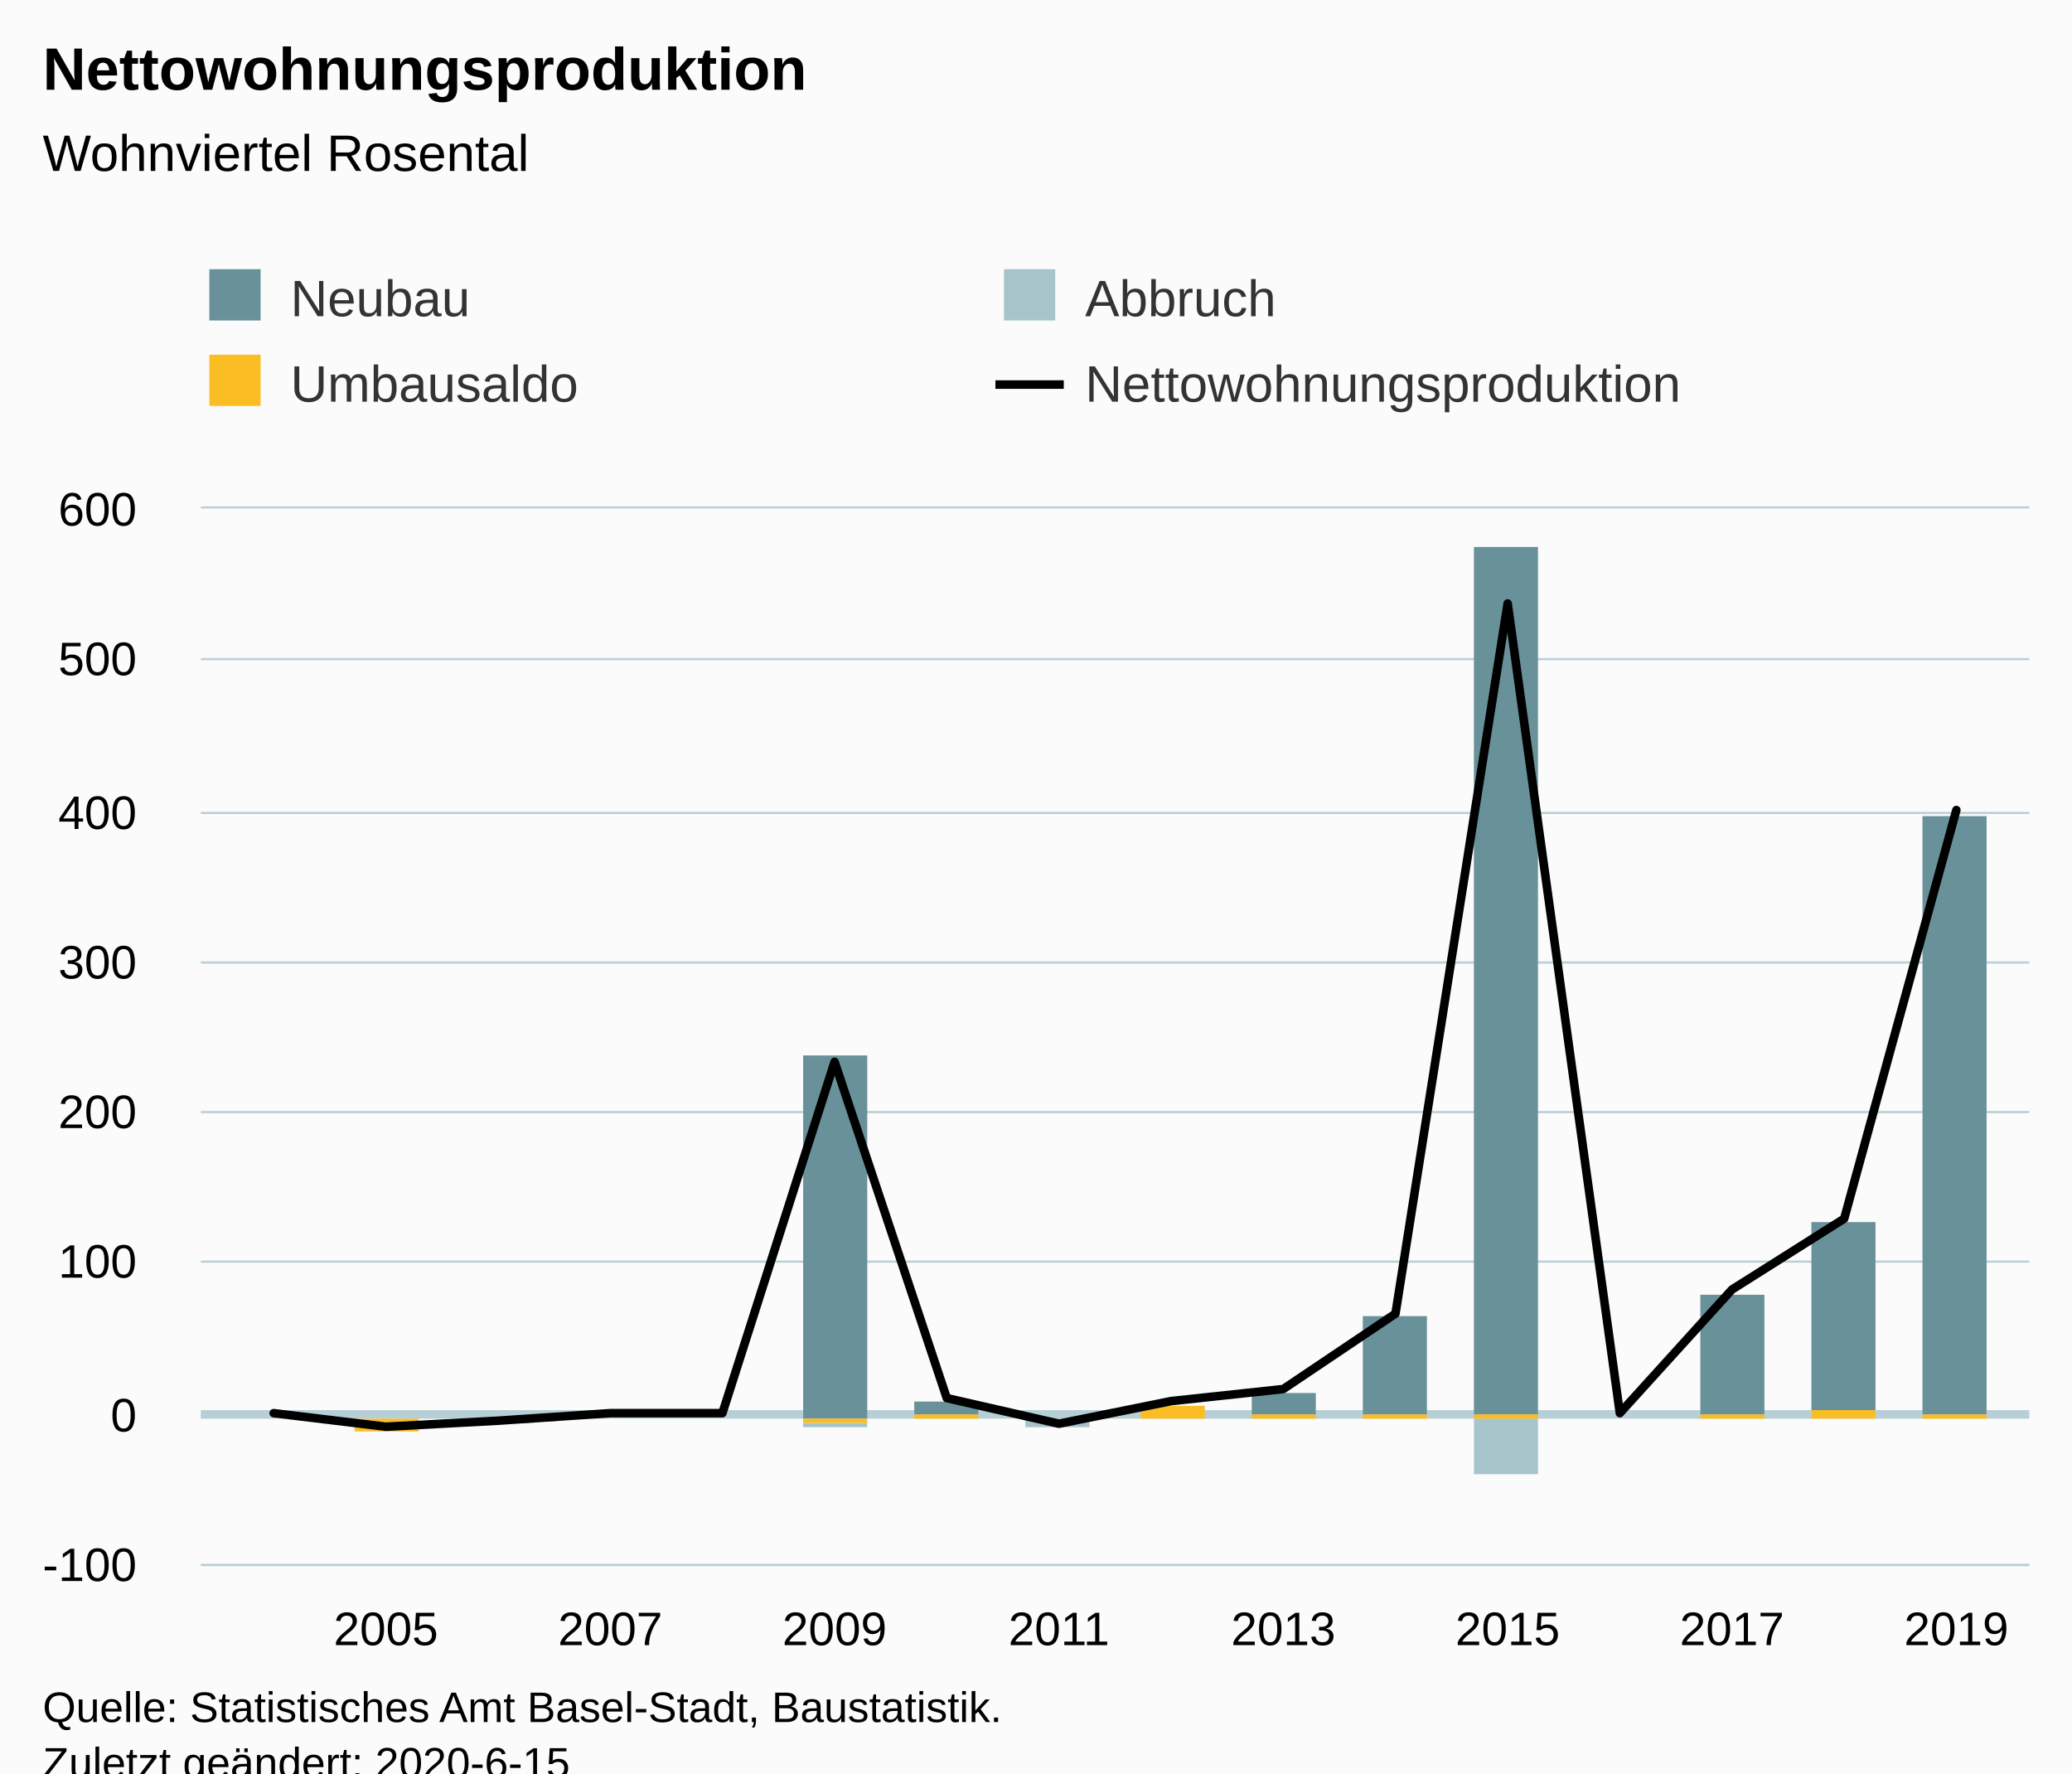
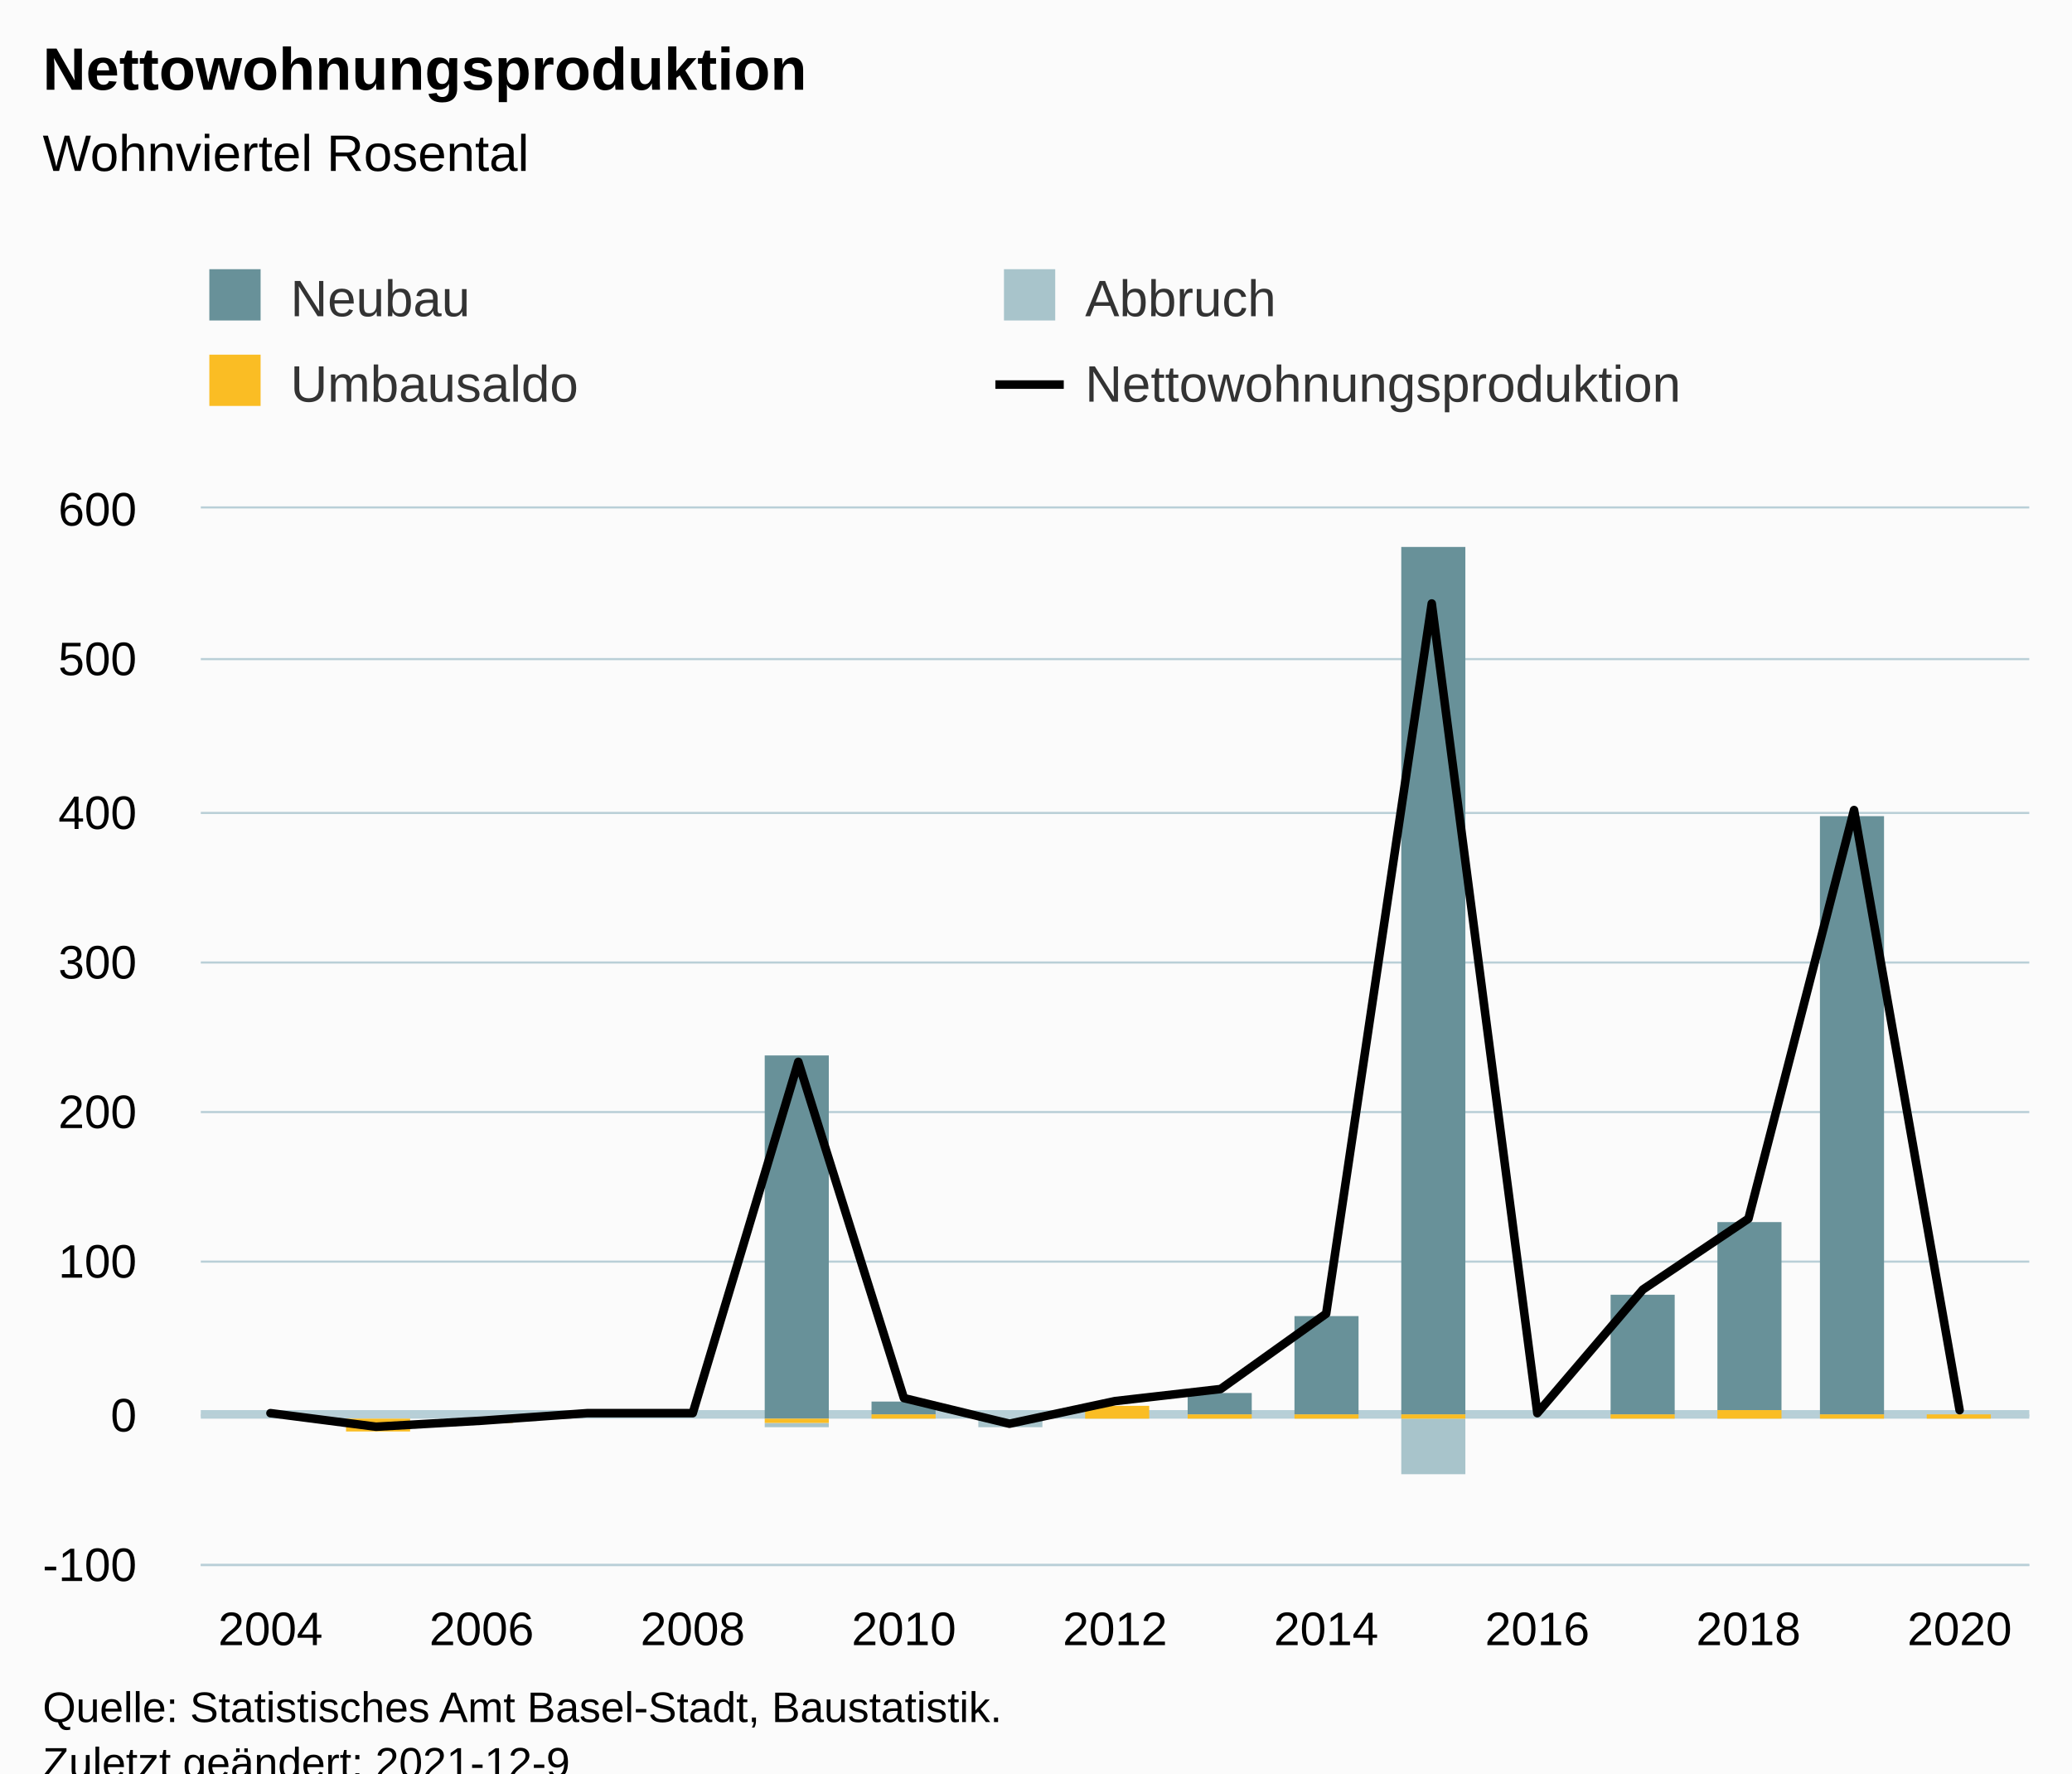
<svg xmlns="http://www.w3.org/2000/svg" version="1.1" class="highcharts-root" style="font-family:Arial;font-size:12px;" viewBox="0 0 485 415">
  <defs>
-     <clipPath id="highcharts-1n58324-70-">
+     <clipPath id="highcharts-lxxrd67-75-">
      <rect x="0" y="0" width="428" height="247" fill="none" />
    </clipPath>
-     <clipPath id="highcharts-1n58324-87-">
+     <clipPath id="highcharts-lxxrd67-93-">
      <rect x="0" y="0" width="428" height="247" fill="none" />
+     </clipPath>
+     <clipPath id="highcharts-lxxrd67-145-">
+       <rect x="47" y="119" width="428" height="247" fill="none" />
    </clipPath>
  </defs>
  <rect fill="#fbfbfb" class="highcharts-background" x="0" y="0" width="485" height="428" rx="0" ry="0" />
  <rect fill="none" class="highcharts-plot-background" x="47" y="119" width="428" height="247" />
  <g class="highcharts-pane-group" data-z-index="0" />
  <g class="highcharts-plot-lines-0" data-z-index="0">
    <path fill="none" class="highcharts-plot-line " stroke="#B6CFD7" stroke-width="2" d="M 47 331 L 475 331" />
  </g>
  <g class="highcharts-grid highcharts-xaxis-grid" data-z-index="1">
-     <path fill="none" data-z-index="1" class="highcharts-grid-line" d="M 89.5 119 L 89.5 366" opacity="1" />
-     <path fill="none" data-z-index="1" class="highcharts-grid-line" d="M 142.5 119 L 142.5 366" opacity="1" />
-     <path fill="none" data-z-index="1" class="highcharts-grid-line" d="M 194.5 119 L 194.5 366" opacity="1" />
-     <path fill="none" data-z-index="1" class="highcharts-grid-line" d="M 247.5 119 L 247.5 366" opacity="1" />
-     <path fill="none" data-z-index="1" class="highcharts-grid-line" d="M 299.5 119 L 299.5 366" opacity="1" />
-     <path fill="none" data-z-index="1" class="highcharts-grid-line" d="M 352.5 119 L 352.5 366" opacity="1" />
-     <path fill="none" data-z-index="1" class="highcharts-grid-line" d="M 404.5 119 L 404.5 366" opacity="1" />
-     <path fill="none" data-z-index="1" class="highcharts-grid-line" d="M 457.5 119 L 457.5 366" opacity="1" />
+     <path fill="none" data-z-index="1" class="highcharts-grid-line" d="M 62.5 119 L 62.5 366" opacity="1" />
+     <path fill="none" data-z-index="1" class="highcharts-grid-line" d="M 112.5 119 L 112.5 366" opacity="1" />
+     <path fill="none" data-z-index="1" class="highcharts-grid-line" d="M 161.5 119 L 161.5 366" opacity="1" />
+     <path fill="none" data-z-index="1" class="highcharts-grid-line" d="M 211.5 119 L 211.5 366" opacity="1" />
+     <path fill="none" data-z-index="1" class="highcharts-grid-line" d="M 260.5 119 L 260.5 366" opacity="1" />
+     <path fill="none" data-z-index="1" class="highcharts-grid-line" d="M 309.5 119 L 309.5 366" opacity="1" />
+     <path fill="none" data-z-index="1" class="highcharts-grid-line" d="M 359.5 119 L 359.5 366" opacity="1" />
+     <path fill="none" data-z-index="1" class="highcharts-grid-line" d="M 408.5 119 L 408.5 366" opacity="1" />
+     <path fill="none" data-z-index="1" class="highcharts-grid-line" d="M 458.5 119 L 458.5 366" opacity="1" />
  </g>
  <g class="highcharts-grid highcharts-yaxis-grid" data-z-index="1">
    <path fill="none" stroke="#B9CFD7" stroke-width="0.5" data-z-index="1" class="highcharts-grid-line" d="M 47 366.25 L 475 366.25" opacity="1" />
    <path fill="none" stroke="#B9CFD7" stroke-width="0.5" data-z-index="1" class="highcharts-grid-line" d="M 47 331.25 L 475 331.25" opacity="1" />
    <path fill="none" stroke="#B9CFD7" stroke-width="0.5" data-z-index="1" class="highcharts-grid-line" d="M 47 295.25 L 475 295.25" opacity="1" />
    <path fill="none" stroke="#B9CFD7" stroke-width="0.5" data-z-index="1" class="highcharts-grid-line" d="M 47 260.25 L 475 260.25" opacity="1" />
    <path fill="none" stroke="#B9CFD7" stroke-width="0.5" data-z-index="1" class="highcharts-grid-line" d="M 47 225.25 L 475 225.25" opacity="1" />
    <path fill="none" stroke="#B9CFD7" stroke-width="0.5" data-z-index="1" class="highcharts-grid-line" d="M 47 190.25 L 475 190.25" opacity="1" />
    <path fill="none" stroke="#B9CFD7" stroke-width="0.5" data-z-index="1" class="highcharts-grid-line" d="M 47 154.25 L 475 154.25" opacity="1" />
    <path fill="none" stroke="#B9CFD7" stroke-width="0.5" data-z-index="1" class="highcharts-grid-line" d="M 47 118.75 L 475 118.75" opacity="1" />
  </g>
  <rect fill="none" class="highcharts-plot-border" data-z-index="1" x="47" y="119" width="428" height="247" />
  <g class="highcharts-axis highcharts-xaxis" data-z-index="2">
    <path fill="none" class="highcharts-axis-line" stroke="#B9CFD7" stroke-width="0.5" data-z-index="7" d="M 47 366.25 L 475 366.25" />
  </g>
  <g class="highcharts-axis highcharts-yaxis" data-z-index="2">
    <path fill="none" class="highcharts-axis-line" data-z-index="7" d="M 47 119 L 47 366" />
  </g>
  <g class="highcharts-series-group" data-z-index="3">
-     <g class="highcharts-series highcharts-series-0 highcharts-column-series" data-z-index="0.1" opacity="1" transform="translate(47,119) scale(1 1)" clip-path="url(#highcharts-1n58324-87-)">
-       <rect x="10" y="213" width="15" height="0" fill="#689199" opacity="1" class="highcharts-point" />
-       <rect x="36" y="213" width="15" height="0" fill="#689199" opacity="1" class="highcharts-point" />
-       <rect x="62" y="213" width="15" height="0" fill="#689199" opacity="1" class="highcharts-point" />
-       <rect x="88" y="213" width="15" height="0" fill="#689199" opacity="1" class="highcharts-point" />
-       <rect x="115" y="213" width="15" height="0" fill="#689199" opacity="1" class="highcharts-point" />
-       <rect x="141" y="128" width="15" height="85" fill="#689199" opacity="1" class="highcharts-point" />
-       <rect x="167" y="209" width="15" height="3" fill="#689199" opacity="1" class="highcharts-point" />
-       <rect x="193" y="213" width="15" height="0" fill="#689199" opacity="1" class="highcharts-point" />
-       <rect x="220" y="210" width="15" height="0" fill="#689199" opacity="1" class="highcharts-point" />
-       <rect x="246" y="207" width="15" height="5" fill="#689199" opacity="1" class="highcharts-point" />
-       <rect x="272" y="189" width="15" height="23" fill="#689199" opacity="1" class="highcharts-point" />
-       <rect x="298" y="9" width="15" height="203" fill="#689199" opacity="1" class="highcharts-point" />
-       <rect x="325" y="213" width="15" height="0" fill="#689199" opacity="1" class="highcharts-point" />
-       <rect x="351" y="184" width="15" height="28" fill="#689199" opacity="1" class="highcharts-point" />
-       <rect x="377" y="167" width="15" height="44" fill="#689199" opacity="1" class="highcharts-point" />
-       <rect x="403" y="72" width="15" height="140" fill="#689199" opacity="1" class="highcharts-point" />
+     <g class="highcharts-series highcharts-series-0 highcharts-column-series" data-z-index="0.1" opacity="1" transform="translate(47,119) scale(1 1)" clip-path="url(#highcharts-lxxrd67-93-)">
+       <rect x="9" y="213" width="15" height="0" fill="#689199" opacity="1" class="highcharts-point" />
+       <rect x="34" y="213" width="15" height="0" fill="#689199" opacity="1" class="highcharts-point" />
+       <rect x="58" y="213" width="15" height="0" fill="#689199" opacity="1" class="highcharts-point" />
+       <rect x="83" y="213" width="15" height="0" fill="#689199" opacity="1" class="highcharts-point" />
+       <rect x="108" y="213" width="15" height="0" fill="#689199" opacity="1" class="highcharts-point" />
+       <rect x="132" y="128" width="15" height="85" fill="#689199" opacity="1" class="highcharts-point" />
+       <rect x="157" y="209" width="15" height="3" fill="#689199" opacity="1" class="highcharts-point" />
+       <rect x="182" y="213" width="15" height="0" fill="#689199" opacity="1" class="highcharts-point" />
+       <rect x="207" y="210" width="15" height="0" fill="#689199" opacity="1" class="highcharts-point" />
+       <rect x="231" y="207" width="15" height="5" fill="#689199" opacity="1" class="highcharts-point" />
+       <rect x="256" y="189" width="15" height="23" fill="#689199" opacity="1" class="highcharts-point" />
+       <rect x="281" y="9" width="15" height="203" fill="#689199" opacity="1" class="highcharts-point" />
+       <rect x="305" y="213" width="15" height="0" fill="#689199" opacity="1" class="highcharts-point" />
+       <rect x="330" y="184" width="15" height="28" fill="#689199" opacity="1" class="highcharts-point" />
+       <rect x="355" y="167" width="15" height="44" fill="#689199" opacity="1" class="highcharts-point" />
+       <rect x="379" y="72" width="15" height="140" fill="#689199" opacity="1" class="highcharts-point" />
+       <rect x="404" y="212" width="15" height="0" fill="#689199" opacity="1" class="highcharts-point" />
    </g>
    <g class="highcharts-markers highcharts-series-0 highcharts-column-series" data-z-index="0.1" opacity="1" transform="translate(47,119) scale(1 1)" clip-path="none" />
-     <g class="highcharts-series highcharts-series-1 highcharts-column-series" data-z-index="0.1" opacity="1" transform="translate(47,119) scale(1 1)" clip-path="url(#highcharts-1n58324-87-)">
-       <rect x="10" y="213" width="15" height="0" fill="#a8c4cb" opacity="1" class="highcharts-point" />
-       <rect x="36" y="213" width="15" height="0" fill="#a8c4cb" opacity="1" class="highcharts-point" />
-       <rect x="62" y="213" width="15" height="0" fill="#a8c4cb" opacity="1" class="highcharts-point" />
-       <rect x="88" y="213" width="15" height="0" fill="#a8c4cb" opacity="1" class="highcharts-point" />
-       <rect x="115" y="213" width="15" height="0" fill="#a8c4cb" opacity="1" class="highcharts-point" />
-       <rect x="141" y="214" width="15" height="1" fill="#a8c4cb" opacity="1" class="highcharts-point highcharts-negative" />
-       <rect x="167" y="212" width="15" height="0" fill="#a8c4cb" opacity="1" class="highcharts-point" />
-       <rect x="193" y="213" width="15" height="2" fill="#a8c4cb" opacity="1" class="highcharts-point highcharts-negative" />
-       <rect x="220" y="210" width="15" height="0" fill="#a8c4cb" opacity="1" class="highcharts-point" />
-       <rect x="246" y="212" width="15" height="0" fill="#a8c4cb" opacity="1" class="highcharts-point" />
-       <rect x="272" y="212" width="15" height="0" fill="#a8c4cb" opacity="1" class="highcharts-point" />
-       <rect x="298" y="213" width="15" height="13" fill="#a8c4cb" opacity="1" class="highcharts-point highcharts-negative" />
-       <rect x="325" y="213" width="15" height="0" fill="#a8c4cb" opacity="1" class="highcharts-point" />
-       <rect x="351" y="212" width="15" height="0" fill="#a8c4cb" opacity="1" class="highcharts-point" />
-       <rect x="377" y="211" width="15" height="0" fill="#a8c4cb" opacity="1" class="highcharts-point" />
-       <rect x="403" y="212" width="15" height="0" fill="#a8c4cb" opacity="1" class="highcharts-point" />
+     <g class="highcharts-series highcharts-series-1 highcharts-column-series" data-z-index="0.1" opacity="1" transform="translate(47,119) scale(1 1)" clip-path="url(#highcharts-lxxrd67-93-)">
+       <rect x="9" y="213" width="15" height="0" fill="#a8c4cb" opacity="1" class="highcharts-point" />
+       <rect x="34" y="213" width="15" height="0" fill="#a8c4cb" opacity="1" class="highcharts-point" />
+       <rect x="58" y="213" width="15" height="0" fill="#a8c4cb" opacity="1" class="highcharts-point" />
+       <rect x="83" y="213" width="15" height="0" fill="#a8c4cb" opacity="1" class="highcharts-point" />
+       <rect x="108" y="213" width="15" height="0" fill="#a8c4cb" opacity="1" class="highcharts-point" />
+       <rect x="132" y="214" width="15" height="1" fill="#a8c4cb" opacity="1" class="highcharts-point highcharts-negative" />
+       <rect x="157" y="212" width="15" height="0" fill="#a8c4cb" opacity="1" class="highcharts-point" />
+       <rect x="182" y="213" width="15" height="2" fill="#a8c4cb" opacity="1" class="highcharts-point highcharts-negative" />
+       <rect x="207" y="210" width="15" height="0" fill="#a8c4cb" opacity="1" class="highcharts-point" />
+       <rect x="231" y="212" width="15" height="0" fill="#a8c4cb" opacity="1" class="highcharts-point" />
+       <rect x="256" y="212" width="15" height="0" fill="#a8c4cb" opacity="1" class="highcharts-point" />
+       <rect x="281" y="213" width="15" height="13" fill="#a8c4cb" opacity="1" class="highcharts-point highcharts-negative" />
+       <rect x="305" y="213" width="15" height="0" fill="#a8c4cb" opacity="1" class="highcharts-point" />
+       <rect x="330" y="212" width="15" height="0" fill="#a8c4cb" opacity="1" class="highcharts-point" />
+       <rect x="355" y="211" width="15" height="0" fill="#a8c4cb" opacity="1" class="highcharts-point" />
+       <rect x="379" y="212" width="15" height="0" fill="#a8c4cb" opacity="1" class="highcharts-point" />
+       <rect x="404" y="212" width="15" height="0" fill="#a8c4cb" opacity="1" class="highcharts-point" />
    </g>
    <g class="highcharts-markers highcharts-series-1 highcharts-column-series" data-z-index="0.1" opacity="1" transform="translate(47,119) scale(1 1)" clip-path="none" />
-     <g class="highcharts-series highcharts-series-2 highcharts-column-series" data-z-index="0.1" opacity="1" transform="translate(47,119) scale(1 1)" clip-path="url(#highcharts-1n58324-87-)">
-       <rect x="10" y="213" width="15" height="0" fill="#fabd24" opacity="1" class="highcharts-point" />
-       <rect x="36" y="213" width="15" height="3" fill="#fabd24" opacity="1" class="highcharts-point highcharts-negative" />
-       <rect x="62" y="213" width="15" height="1" fill="#fabd24" opacity="1" class="highcharts-point highcharts-negative" />
-       <rect x="88" y="213" width="15" height="0" fill="#fabd24" opacity="1" class="highcharts-point" />
-       <rect x="115" y="213" width="15" height="0" fill="#fabd24" opacity="1" class="highcharts-point" />
-       <rect x="141" y="213" width="15" height="1" fill="#fabd24" opacity="1" class="highcharts-point highcharts-negative" />
-       <rect x="167" y="212" width="15" height="1" fill="#fabd24" opacity="1" class="highcharts-point" />
-       <rect x="193" y="213" width="15" height="0" fill="#fabd24" opacity="1" class="highcharts-point" />
-       <rect x="220" y="210" width="15" height="3" fill="#fabd24" opacity="1" class="highcharts-point" />
-       <rect x="246" y="212" width="15" height="1" fill="#fabd24" opacity="1" class="highcharts-point" />
-       <rect x="272" y="212" width="15" height="1" fill="#fabd24" opacity="1" class="highcharts-point" />
-       <rect x="298" y="212" width="15" height="1" fill="#fabd24" opacity="1" class="highcharts-point" />
-       <rect x="325" y="213" width="15" height="0" fill="#fabd24" opacity="1" class="highcharts-point" />
-       <rect x="351" y="212" width="15" height="1" fill="#fabd24" opacity="1" class="highcharts-point" />
-       <rect x="377" y="211" width="15" height="2" fill="#fabd24" opacity="1" class="highcharts-point" />
-       <rect x="403" y="212" width="15" height="1" fill="#fabd24" opacity="1" class="highcharts-point" />
+     <g class="highcharts-series highcharts-series-2 highcharts-column-series" data-z-index="0.1" opacity="1" transform="translate(47,119) scale(1 1)" clip-path="url(#highcharts-lxxrd67-93-)">
+       <rect x="9" y="213" width="15" height="0" fill="#fabd24" opacity="1" class="highcharts-point" />
+       <rect x="34" y="213" width="15" height="3" fill="#fabd24" opacity="1" class="highcharts-point highcharts-negative" />
+       <rect x="58" y="213" width="15" height="1" fill="#fabd24" opacity="1" class="highcharts-point highcharts-negative" />
+       <rect x="83" y="213" width="15" height="0" fill="#fabd24" opacity="1" class="highcharts-point" />
+       <rect x="108" y="213" width="15" height="0" fill="#fabd24" opacity="1" class="highcharts-point" />
+       <rect x="132" y="213" width="15" height="1" fill="#fabd24" opacity="1" class="highcharts-point highcharts-negative" />
+       <rect x="157" y="212" width="15" height="1" fill="#fabd24" opacity="1" class="highcharts-point" />
+       <rect x="182" y="213" width="15" height="0" fill="#fabd24" opacity="1" class="highcharts-point" />
+       <rect x="207" y="210" width="15" height="3" fill="#fabd24" opacity="1" class="highcharts-point" />
+       <rect x="231" y="212" width="15" height="1" fill="#fabd24" opacity="1" class="highcharts-point" />
+       <rect x="256" y="212" width="15" height="1" fill="#fabd24" opacity="1" class="highcharts-point" />
+       <rect x="281" y="212" width="15" height="1" fill="#fabd24" opacity="1" class="highcharts-point" />
+       <rect x="305" y="213" width="15" height="0" fill="#fabd24" opacity="1" class="highcharts-point" />
+       <rect x="330" y="212" width="15" height="1" fill="#fabd24" opacity="1" class="highcharts-point" />
+       <rect x="355" y="211" width="15" height="2" fill="#fabd24" opacity="1" class="highcharts-point" />
+       <rect x="379" y="212" width="15" height="1" fill="#fabd24" opacity="1" class="highcharts-point" />
+       <rect x="404" y="212" width="15" height="1" fill="#fabd24" opacity="1" class="highcharts-point" />
    </g>
    <g class="highcharts-markers highcharts-series-2 highcharts-column-series" data-z-index="0.1" opacity="1" transform="translate(47,119) scale(1 1)" clip-path="none" />
-     <g class="highcharts-series highcharts-series-3 highcharts-line-series" data-z-index="0.1" opacity="1" transform="translate(47,119) scale(1 1)" clip-path="url(#highcharts-1n58324-87-)">
-       <path fill="none" d="M 17.067 211.714 L 43.325 214.89 L 69.583 213.479 L 95.84 211.714 L 122.098 211.714 L 148.356 129.499 L 174.613 208.186 L 200.871 214.184 L 227.129 208.891 L 253.387 206.069 L 279.644 188.426 L 305.902 22.23 L 332.16 211.714 L 358.417 182.78 L 384.675 166.196 L 410.933 70.571" class="highcharts-graph" data-z-index="1" stroke="#000000" stroke-width="2" stroke-linejoin="round" stroke-linecap="round" />
+     <g class="highcharts-series highcharts-series-3 highcharts-line-series" data-z-index="0.1" opacity="1" transform="translate(47,119) scale(1 1)" clip-path="url(#highcharts-lxxrd67-93-)">
+       <path fill="none" d="M 16.309 211.714 L 41.021 214.89 L 65.732 213.479 L 90.443 211.714 L 115.155 211.714 L 139.866 129.499 L 164.577 208.186 L 189.289 214.184 L 214 208.891 L 238.711 206.069 L 263.423 188.426 L 288.134 22.23 L 312.845 211.714 L 337.557 182.78 L 362.268 166.196 L 386.979 70.571 L 411.691 211.009" class="highcharts-graph" data-z-index="1" stroke="#000000" stroke-width="2" stroke-linejoin="round" stroke-linecap="round" />
    </g>
    <g class="highcharts-markers highcharts-series-3 highcharts-line-series" data-z-index="0.1" opacity="1" transform="translate(47,119) scale(1 1)" clip-path="none" />
  </g>
  <text x="10" text-anchor="start" class="highcharts-title" data-z-index="4" style="color:#000000;font-size:14px;font-weight:bold;fill:#000000;" y="21">
    <tspan>Nettowohnungsproduktion</tspan>
  </text>
  <text x="10" text-anchor="start" class="highcharts-subtitle" data-z-index="4" style="color:#000000;font-size:12px;font-weight:normal;fill:#000000;" y="40">
    <tspan>Wohnviertel Rosental</tspan>
  </text>
  <text x="10" text-anchor="start" class="highcharts-caption" data-z-index="4" style="color:#666666;fill:#666666;" y="400" />
  <g class="highcharts-legend" data-z-index="7" transform="translate(39,56)">
    <rect fill="none" class="highcharts-legend-box" rx="0" ry="0" x="0" y="0" width="368" height="51" visibility="visible" />
    <g data-z-index="1">
      <g>
        <g class="highcharts-legend-item highcharts-column-series highcharts-color-undefined highcharts-series-0" data-z-index="1" transform="translate(8,3)">
          <text x="21" style="color:#333333;cursor:pointer;font-size:12px;font-weight:normal;fill:#333333;" text-anchor="start" data-z-index="2" y="15">
            <tspan>Neubau</tspan>
          </text>
          <rect x="2" y="4" width="12" height="12" fill="#689199" class="highcharts-point" data-z-index="3" />
        </g>
        <g class="highcharts-legend-item highcharts-column-series highcharts-color-undefined highcharts-series-1" data-z-index="1" transform="translate(194,3)">
          <text x="21" y="15" style="color:#333333;cursor:pointer;font-size:12px;font-weight:normal;fill:#333333;" text-anchor="start" data-z-index="2">
            <tspan>Abbruch</tspan>
          </text>
          <rect x="2" y="4" width="12" height="12" fill="#a8c4cb" class="highcharts-point" data-z-index="3" />
        </g>
        <g class="highcharts-legend-item highcharts-column-series highcharts-color-undefined highcharts-series-2" data-z-index="1" transform="translate(8,23)">
          <text x="21" y="15" style="color:#333333;cursor:pointer;font-size:12px;font-weight:normal;fill:#333333;" text-anchor="start" data-z-index="2">
            <tspan>Umbausaldo</tspan>
          </text>
          <rect x="2" y="4" width="12" height="12" fill="#fabd24" class="highcharts-point" data-z-index="3" />
        </g>
        <g class="highcharts-legend-item highcharts-line-series highcharts-color-undefined highcharts-series-3" data-z-index="1" transform="translate(194,23)">
          <path fill="none" d="M 0 11 L 16 11" class="highcharts-graph" stroke="#000000" stroke-width="2" />
          <text x="21" y="15" style="color:#333333;cursor:pointer;font-size:12px;font-weight:normal;fill:#333333;" text-anchor="start" data-z-index="2">
            <tspan>Nettowohnungsproduktion</tspan>
          </text>
        </g>
      </g>
    </g>
  </g>
  <g class="highcharts-axis-labels highcharts-xaxis-labels" data-z-index="7">
-     <text x="90.325" style="color:#000000;cursor:default;font-size:11px;fill:#000000;" text-anchor="middle" transform="translate(0,0)" y="385" opacity="1">2005</text>
-     <text x="142.84" style="color:#000000;cursor:default;font-size:11px;fill:#000000;" text-anchor="middle" transform="translate(0,0)" y="385" opacity="1">2007</text>
-     <text x="195.356" style="color:#000000;cursor:default;font-size:11px;fill:#000000;" text-anchor="middle" transform="translate(0,0)" y="385" opacity="1">2009</text>
-     <text x="247.871" style="color:#000000;cursor:default;font-size:11px;fill:#000000;" text-anchor="middle" transform="translate(0,0)" y="385" opacity="1">2011</text>
-     <text x="300.387" style="color:#000000;cursor:default;font-size:11px;fill:#000000;" text-anchor="middle" transform="translate(0,0)" y="385" opacity="1">2013</text>
-     <text x="352.902" style="color:#000000;cursor:default;font-size:11px;fill:#000000;" text-anchor="middle" transform="translate(0,0)" y="385" opacity="1">2015</text>
-     <text x="405.417" style="color:#000000;cursor:default;font-size:11px;fill:#000000;" text-anchor="middle" transform="translate(0,0)" y="385" opacity="1">2017</text>
-     <text x="457.933" style="color:#000000;cursor:default;font-size:11px;fill:#000000;" text-anchor="middle" transform="translate(0,0)" y="385" opacity="1">2019</text>
+     <text x="63.309" style="color:#000000;cursor:default;font-size:11px;fill:#000000;" text-anchor="middle" transform="translate(0,0)" y="385" opacity="1">2004</text>
+     <text x="112.732" style="color:#000000;cursor:default;font-size:11px;fill:#000000;" text-anchor="middle" transform="translate(0,0)" y="385" opacity="1">2006</text>
+     <text x="162.155" style="color:#000000;cursor:default;font-size:11px;fill:#000000;" text-anchor="middle" transform="translate(0,0)" y="385" opacity="1">2008</text>
+     <text x="211.577" style="color:#000000;cursor:default;font-size:11px;fill:#000000;" text-anchor="middle" transform="translate(0,0)" y="385" opacity="1">2010</text>
+     <text x="261" style="color:#000000;cursor:default;font-size:11px;fill:#000000;" text-anchor="middle" transform="translate(0,0)" y="385" opacity="1">2012</text>
+     <text x="310.423" style="color:#000000;cursor:default;font-size:11px;fill:#000000;" text-anchor="middle" transform="translate(0,0)" y="385" opacity="1">2014</text>
+     <text x="359.845" style="color:#000000;cursor:default;font-size:11px;fill:#000000;" text-anchor="middle" transform="translate(0,0)" y="385" opacity="1">2016</text>
+     <text x="409.268" style="color:#000000;cursor:default;font-size:11px;fill:#000000;" text-anchor="middle" transform="translate(0,0)" y="385" opacity="1">2018</text>
+     <text x="458.691" style="color:#000000;cursor:default;font-size:11px;fill:#000000;" text-anchor="middle" transform="translate(0,0)" y="385" opacity="1">2020</text>
  </g>
  <g class="highcharts-axis-labels highcharts-yaxis-labels" data-z-index="7">
    <text x="32" style="color:#000000;cursor:default;font-size:11px;fill:#000000;" text-anchor="end" transform="translate(0,0)" y="370" opacity="1">-100</text>
    <text x="32" style="color:#000000;cursor:default;font-size:11px;fill:#000000;" text-anchor="end" transform="translate(0,0)" y="335" opacity="1">0</text>
    <text x="32" style="color:#000000;cursor:default;font-size:11px;fill:#000000;" text-anchor="end" transform="translate(0,0)" y="299" opacity="1">100</text>
    <text x="32" style="color:#000000;cursor:default;font-size:11px;fill:#000000;" text-anchor="end" transform="translate(0,0)" y="264" opacity="1">200</text>
    <text x="32" style="color:#000000;cursor:default;font-size:11px;fill:#000000;" text-anchor="end" transform="translate(0,0)" y="229" opacity="1">300</text>
    <text x="32" style="color:#000000;cursor:default;font-size:11px;fill:#000000;" text-anchor="end" transform="translate(0,0)" y="194" opacity="1">400</text>
    <text x="32" style="color:#000000;cursor:default;font-size:11px;fill:#000000;" text-anchor="end" transform="translate(0,0)" y="158" opacity="1">500</text>
    <text x="32" style="color:#000000;cursor:default;font-size:11px;fill:#000000;" text-anchor="end" transform="translate(0,0)" y="123" opacity="1">600</text>
  </g>
  <text x="10" class="highcharts-credits" text-anchor="start" data-z-index="8" style="cursor:default;color:#000000;font-size:10px;fill:#000000;" y="403">
    <tspan>Quelle: Statistisches Amt Basel-Stadt, Baustatistik.</tspan>
-     <tspan x="10" dy="13">Zuletzt geändert: 2020-6-15</tspan>
+     <tspan x="10" dy="13">Zuletzt geändert: 2021-12-9</tspan>
  </text>
+   <g class="highcharts-control-points" data-z-index="99" clip-path="url(#highcharts-lxxrd67-145-)" />
</svg>
